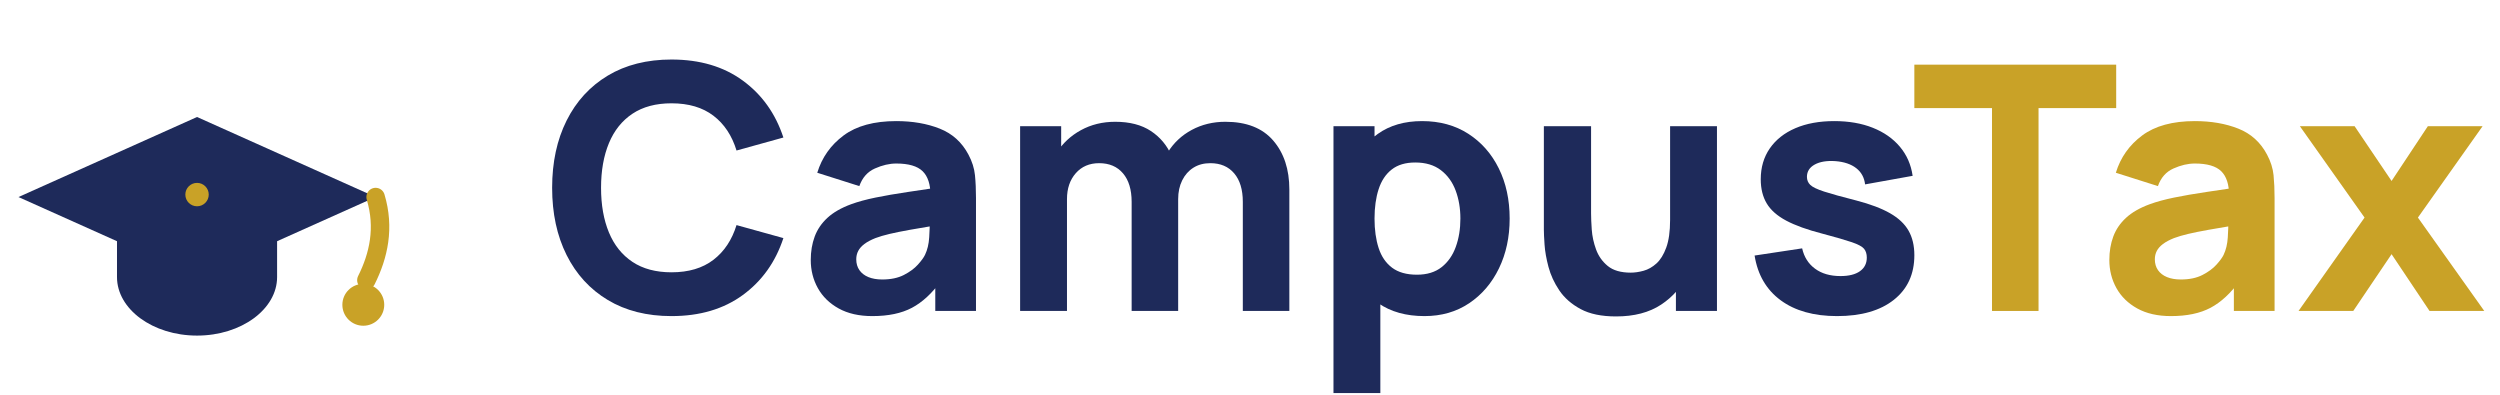
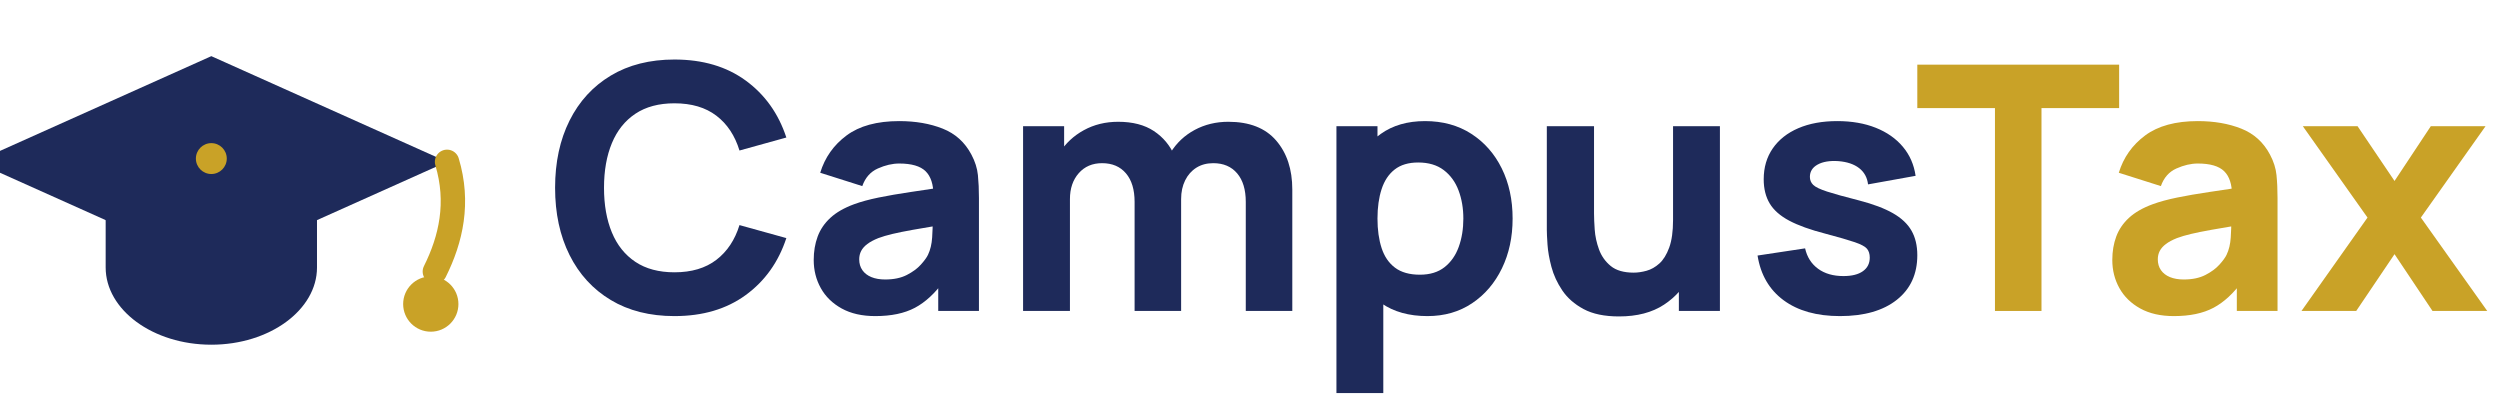
<svg xmlns="http://www.w3.org/2000/svg" viewBox="0 0 406 64" role="img" aria-label="CampusTax">
-   <g transform="translate(0,8) scale(1.0)">
+   <g transform="translate(-7.92,-5.40) scale(1.32)">
    <polygon points="32,11 61,24 32,37 3,24" fill="#1E2A5A" />
    <circle cx="32" cy="23.6" r="1.9" fill="#C9A227" />
    <path d="M19 29.5 v7.5 c0 5.2 5.8 9.5 13 9.5 s13 -4.3 13 -9.5 v-7.5 l-13 5.8 Z" fill="#1E2A5A" />
    <path d="M61 24 C62.5 29 61.5 33.5 59.5 37.5" stroke="#C9A227" stroke-width="3" stroke-linecap="round" fill="none" />
    <circle cx="59" cy="41.5" r="3.4" fill="#C9A227" />
  </g>
-   <g transform="translate(88,50.50) scale(0.027778,-0.027778)">
+   <g transform="translate(88.48,50.50) scale(0.027778,-0.027778)">
    <path transform="translate(0,0)" d="M758 -30Q542 -30 385.5 64.0Q229 158 144.5 327.0Q60 496 60 720Q60 944 144.5 1113.0Q229 1282 385.5 1376.0Q542 1470 758 1470Q1006 1470 1174.5 1347.0Q1343 1224 1412 1014L1138 938Q1098 1069 1003.0 1141.5Q908 1214 758 1214Q621 1214 529.5 1153.0Q438 1092 392.0 981.0Q346 870 346 720Q346 570 392.0 459.0Q438 348 529.5 287.0Q621 226 758 226Q908 226 1003.0 299.0Q1098 372 1138 502L1412 426Q1343 216 1174.5 93.0Q1006 -30 758 -30Z" fill="#1E2A5A" />
    <path transform="translate(1492,0)" d="M440 -30Q324 -30 243.5 14.5Q163 59 121.5 133.5Q80 208 80 298Q80 373 103.0 435.0Q126 497 177.5 544.5Q229 592 316 624Q376 646 459.0 663.0Q542 680 647.0 695.5Q752 711 878 730L780 676Q780 772 734.0 817.0Q688 862 580 862Q520 862 455.0 833.0Q390 804 364 730L118 808Q159 942 272.0 1026.0Q385 1110 580 1110Q723 1110 834.0 1066.0Q945 1022 1002 914Q1034 854 1040.0 794.0Q1046 734 1046 660V0H808V222L842 176Q763 67 671.5 18.5Q580 -30 440 -30ZM498 184Q573 184 624.5 210.5Q676 237 706.5 271.0Q737 305 748 328Q769 372 772.5 430.5Q776 489 776 528L856 508Q735 488 660.0 474.5Q585 461 539.0 450.0Q493 439 458 426Q418 410 393.5 391.5Q369 373 357.5 351.0Q346 329 346 302Q346 265 364.5 238.5Q383 212 417.0 198.0Q451 184 498 184Z" fill="#1E2A5A" />
    <path transform="translate(2658,0)" d="M1440 0V638Q1440 745 1389.5 804.5Q1339 864 1250 864Q1193 864 1151.0 837.5Q1109 811 1085.5 763.5Q1062 716 1062 654L948 730Q948 841 1000.5 926.0Q1053 1011 1141.5 1058.5Q1230 1106 1338 1106Q1523 1106 1617.5 996.5Q1712 887 1712 710V0ZM138 0V1080H378V722H412V0ZM790 0V638Q790 745 739.5 804.5Q689 864 600 864Q515 864 463.5 805.5Q412 747 412 654L298 734Q298 840 351.0 924.0Q404 1008 493.5 1057.0Q583 1106 694 1106Q821 1106 902.5 1052.0Q984 998 1023.0 908.0Q1062 818 1062 710V0Z" fill="#1E2A5A" />
    <path transform="translate(4490,0)" d="M670 -30Q509 -30 401.0 45.0Q293 120 238.5 249.0Q184 378 184 540Q184 702 238.0 831.0Q292 960 397.0 1035.0Q502 1110 656 1110Q811 1110 926.0 1036.0Q1041 962 1104.5 833.5Q1168 705 1168 540Q1168 378 1105.5 249.0Q1043 120 931.0 45.0Q819 -30 670 -30ZM138 -480V1080H378V340H412V-480ZM626 212Q714 212 770.0 256.0Q826 300 853.0 374.5Q880 449 880 540Q880 630 852.0 704.5Q824 779 765.5 823.5Q707 868 616 868Q531 868 478.5 827.0Q426 786 402.0 712.0Q378 638 378 540Q378 442 402.0 368.0Q426 294 480.5 253.0Q535 212 626 212Z" fill="#1E2A5A" />
    <path transform="translate(5738,0)" d="M542 -32Q415 -32 335.0 11.0Q255 54 210.5 120.0Q166 186 147.0 257.5Q128 329 124.0 388.0Q120 447 120 474V1080H396V570Q396 533 400.0 475.5Q404 418 425.0 360.0Q446 302 493.5 263.0Q541 224 628 224Q663 224 703.0 235.0Q743 246 778.0 277.5Q813 309 835.5 370.5Q858 432 858 532L1014 458Q1014 330 962.0 218.0Q910 106 805.5 37.0Q701 -32 542 -32ZM892 0V358H858V1080H1132V0Z" fill="#1E2A5A" />
    <path transform="translate(7010,0)" d="M562 -30Q358 -30 232.5 62.5Q107 155 80 324L358 366Q375 290 433.5 247.0Q492 204 582 204Q656 204 696.0 232.5Q736 261 736 312Q736 344 720.0 363.5Q704 383 648.5 402.0Q593 421 476 452Q344 486 265.0 528.0Q186 570 151.0 628.5Q116 687 116 770Q116 874 169.0 950.5Q222 1027 318.5 1068.5Q415 1110 546 1110Q673 1110 771.0 1071.0Q869 1032 929.5 960.0Q990 888 1004 790L726 740Q719 800 674.0 835.0Q629 870 552 876Q477 881 431.5 856.0Q386 831 386 784Q386 756 405.5 737.0Q425 718 486.5 698.0Q548 678 674 646Q797 614 871.5 571.5Q946 529 980.0 469.5Q1014 410 1014 326Q1014 160 894.0 65.0Q774 -30 562 -30Z" fill="#1E2A5A" />
    <path transform="translate(8004,0)" d="M474 0V1186H20V1440H1200V1186H746V0Z" fill="#C9A227" />
    <path transform="translate(9084,0)" d="M440 -30Q324 -30 243.5 14.5Q163 59 121.5 133.5Q80 208 80 298Q80 373 103.0 435.0Q126 497 177.5 544.5Q229 592 316 624Q376 646 459.0 663.0Q542 680 647.0 695.5Q752 711 878 730L780 676Q780 772 734.0 817.0Q688 862 580 862Q520 862 455.0 833.0Q390 804 364 730L118 808Q159 942 272.0 1026.0Q385 1110 580 1110Q723 1110 834.0 1066.0Q945 1022 1002 914Q1034 854 1040.0 794.0Q1046 734 1046 660V0H808V222L842 176Q763 67 671.5 18.5Q580 -30 440 -30ZM498 184Q573 184 624.5 210.5Q676 237 706.5 271.0Q737 305 748 328Q769 372 772.5 430.5Q776 489 776 528L856 508Q735 488 660.0 474.5Q585 461 539.0 450.0Q493 439 458 426Q418 410 393.5 391.5Q369 373 357.5 351.0Q346 329 346 302Q346 265 364.5 238.5Q383 212 417.0 198.0Q451 184 498 184Z" fill="#C9A227" />
    <path transform="translate(10250,0)" d="M20 0 406 546 28 1080H348L564 760L776 1080H1096L718 546L1106 0H786L564 332L340 0Z" fill="#C9A227" />
  </g>
</svg>
